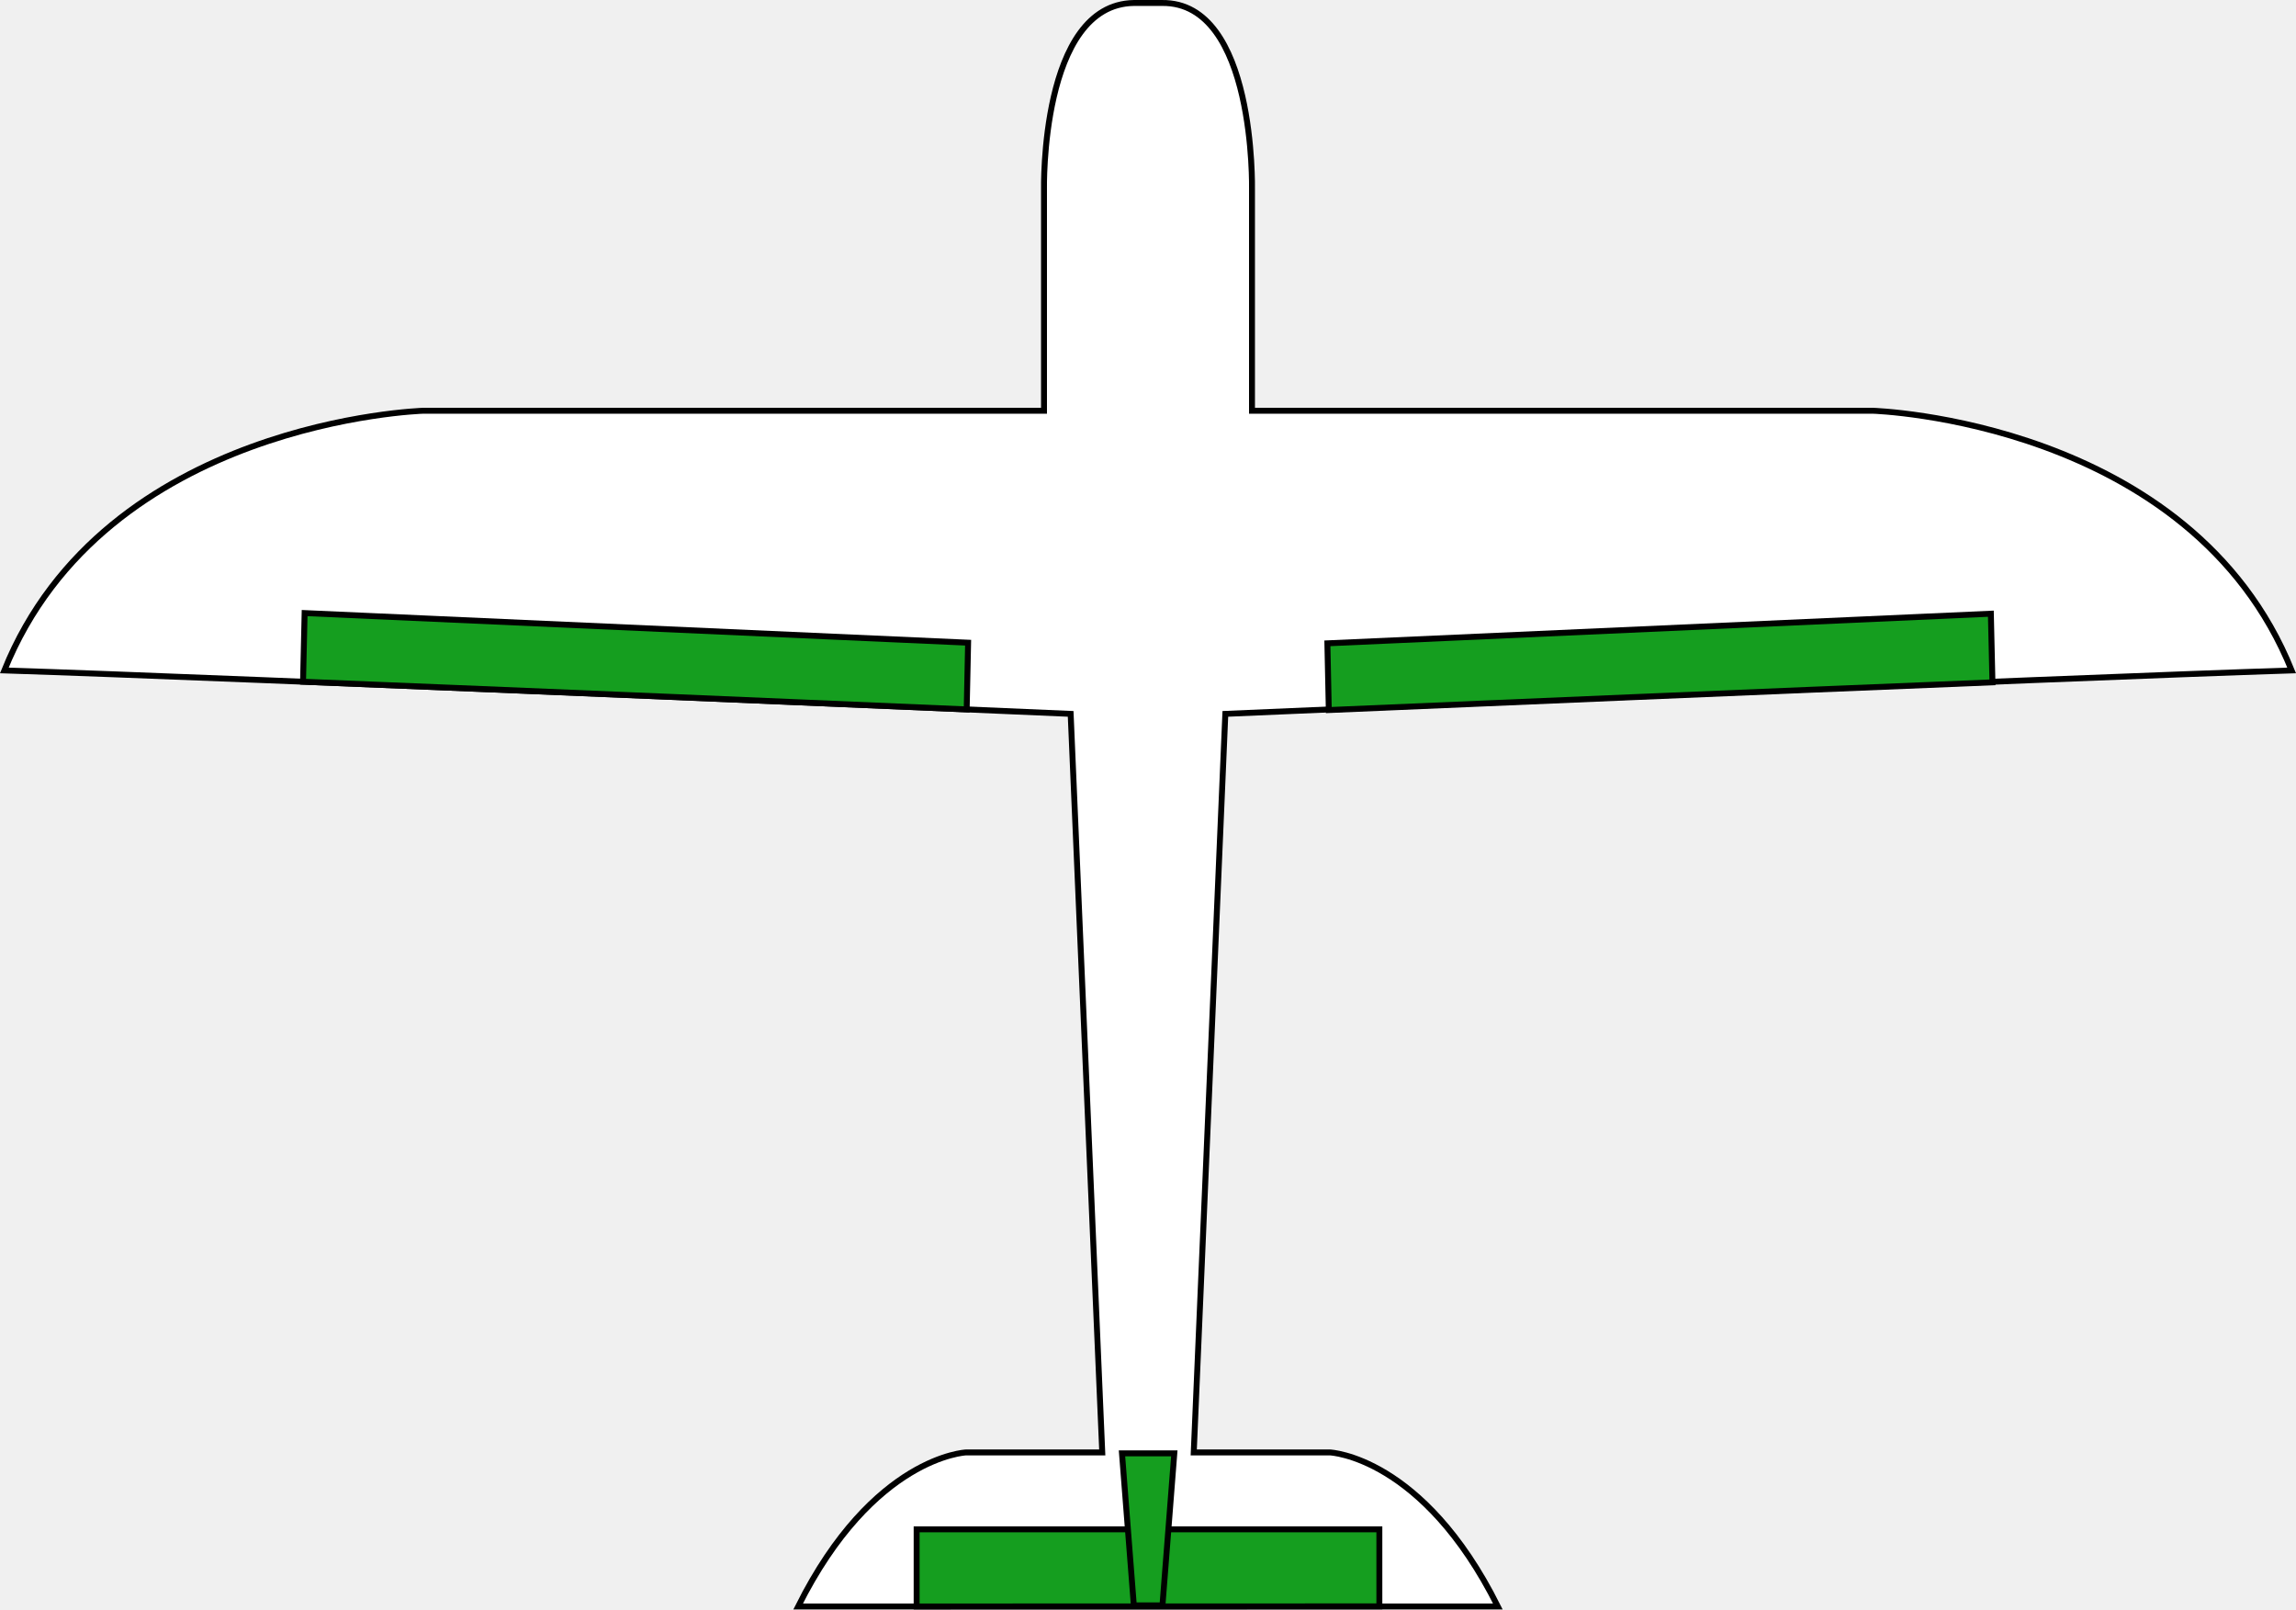
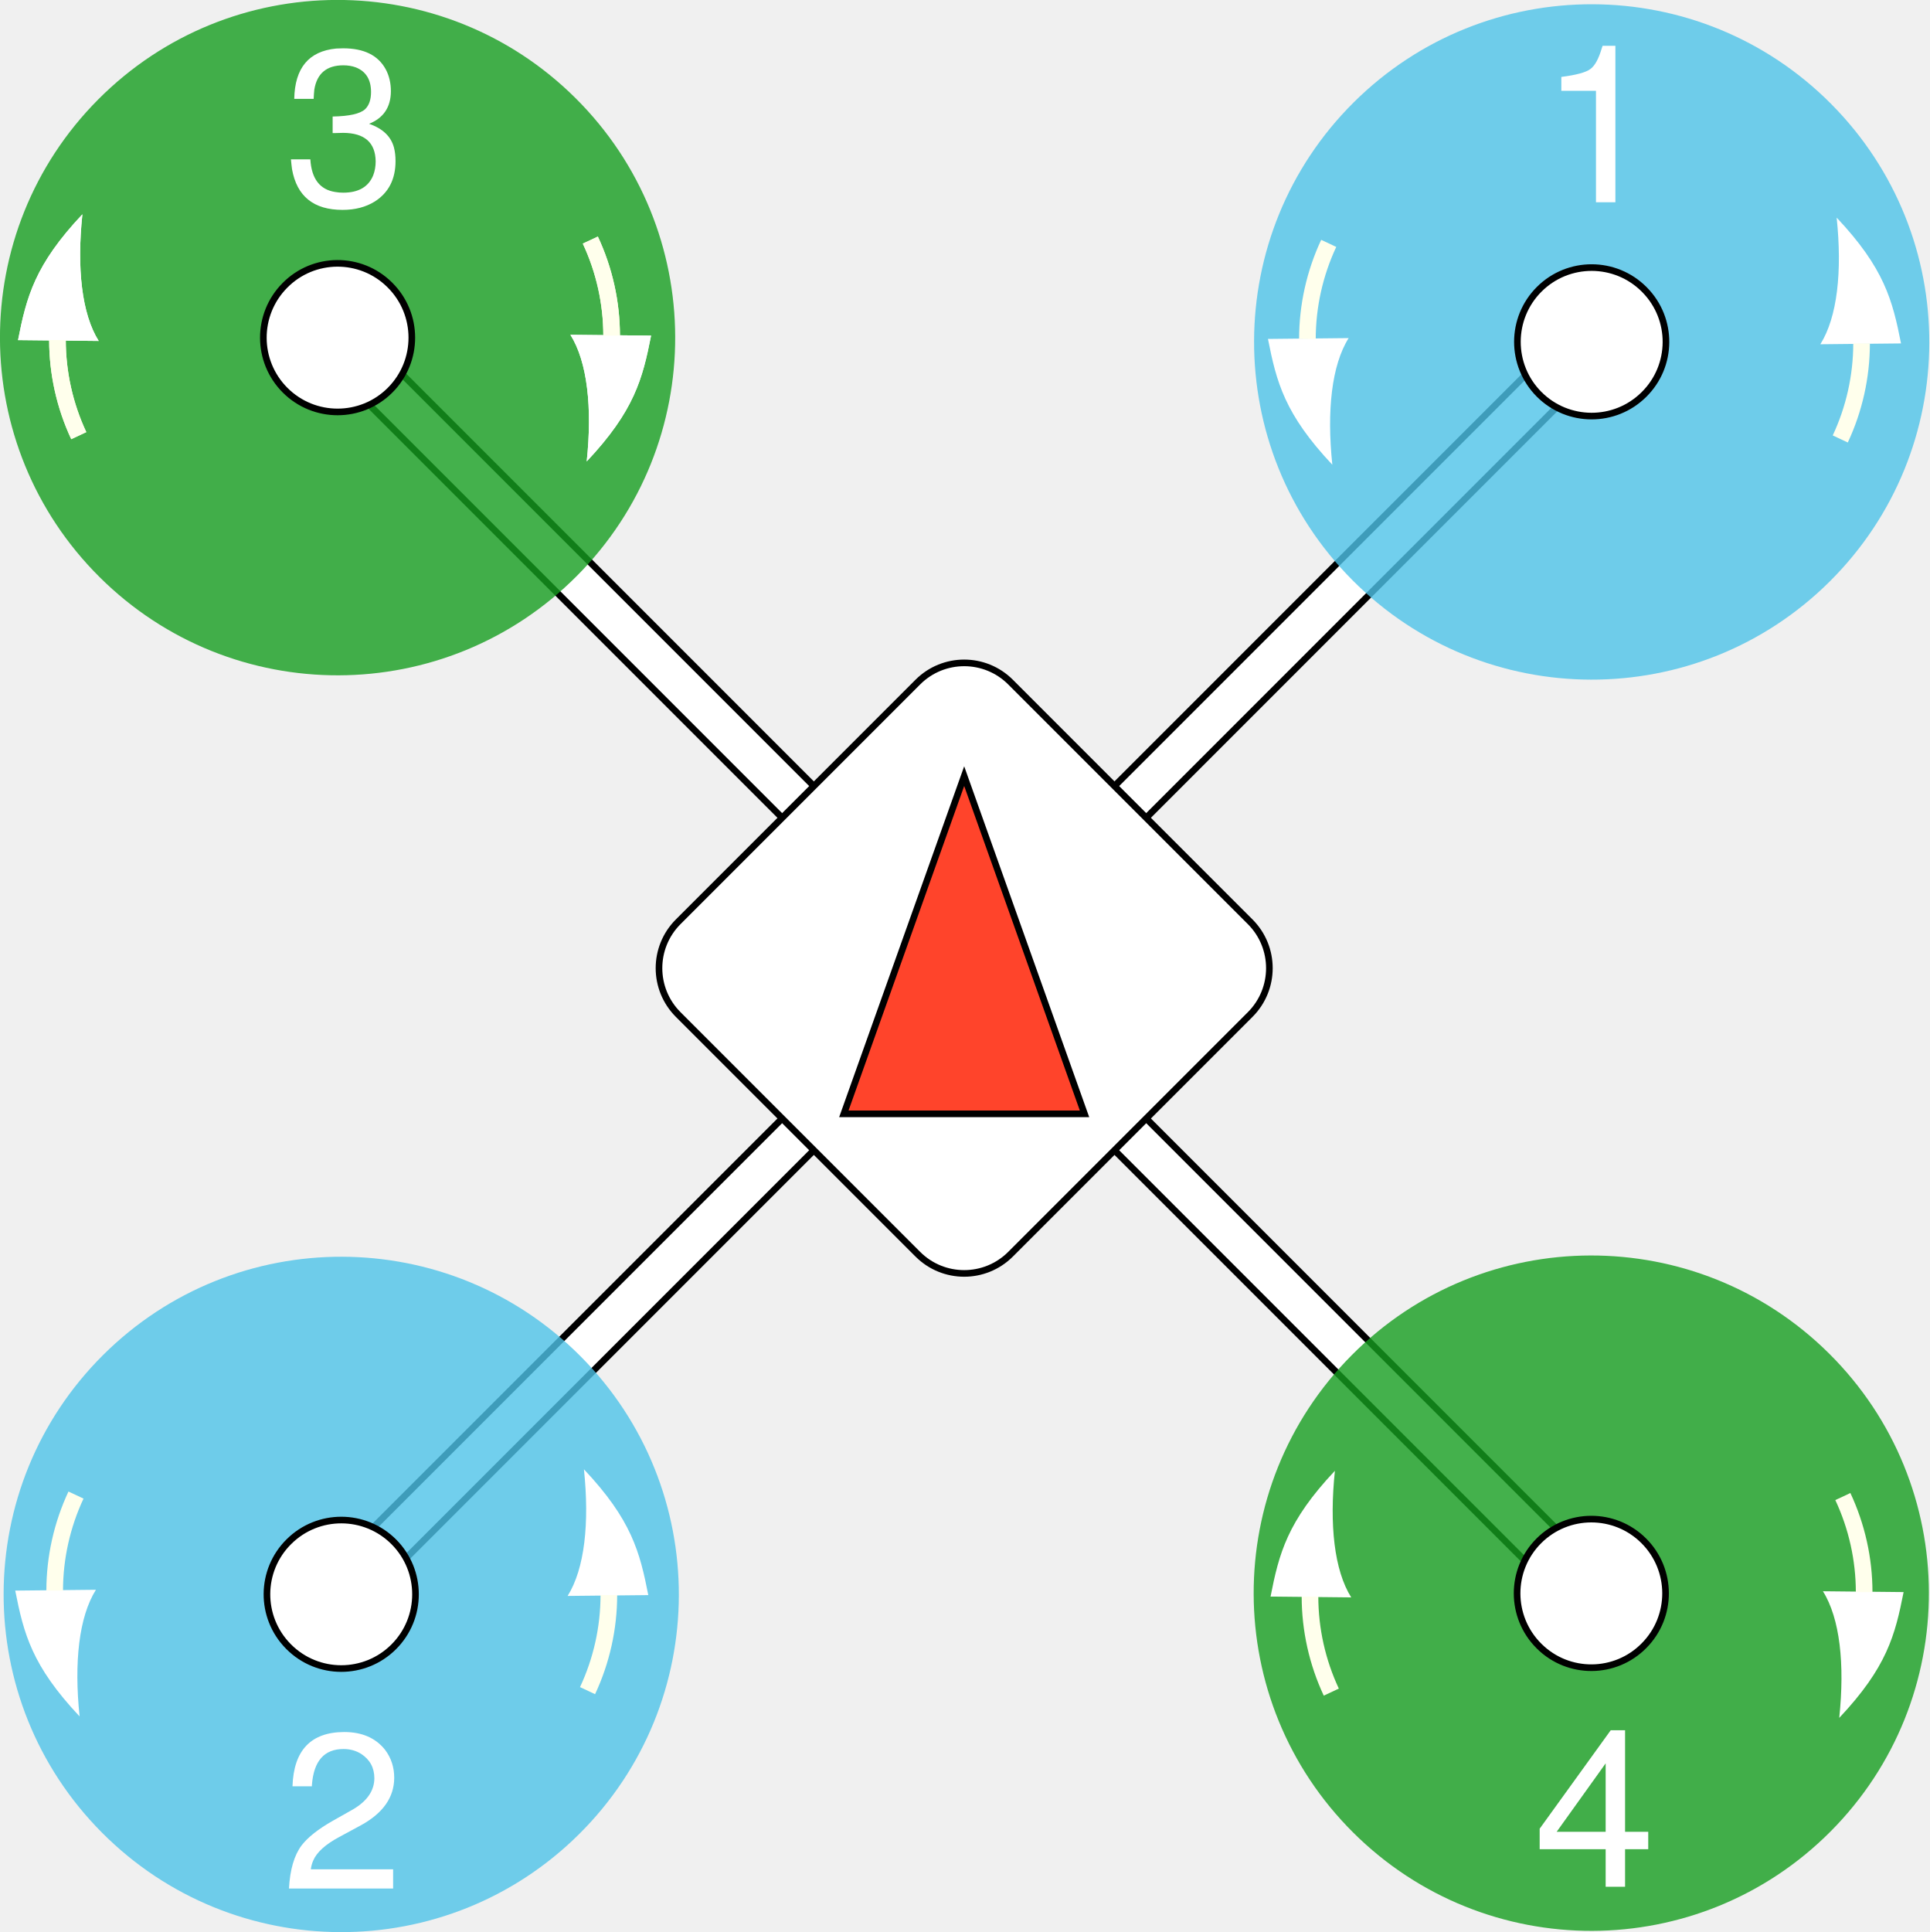
- <svg xmlns="http://www.w3.org/2000/svg" version="1.1" id="draw" x="0px" y="0px" viewBox="0 0 387.573 271.669" enable-background="new 0 0 387.573 271.669" xml:space="preserve">
-   <path fill="#FFFFFF" stroke="#000000" stroke-miterlimit="10" d="M193.786,271.168h59.055c-12.667-25.332-28.333-26-28.333-26h-23  l5.333-124.667c0,0,143-6.167,180-7.333c-17-42.167-70.667-43.833-70.667-43.833H211.341V32.002c0,0,0.663-31.681-15.167-31.5  h-4.776c-15.811,0.236-15.167,31.5-15.167,31.5v37.333H71.398c0,0-53.667,1.667-70.667,43.833c37,1.167,180,7.333,180,7.333  l5.333,124.667h-23c0,0-15.667,0.669-28.333,26H193.786" />
-   <path fill="#159E1F" stroke="#000000" stroke-miterlimit="10" d="M51.153,115.073c38.73,1.558,86.711,3.593,112.028,4.675  l0.24-11.262l-112-5C51.421,103.486,51.25,110.627,51.153,115.073z" />
-   <path fill="#159E1F" stroke="#000000" stroke-miterlimit="10" d="M336.334,115.18c-38.73,1.558-86.711,3.593-112.028,4.675  l-0.24-11.262l112-5C336.066,103.593,336.237,110.734,336.334,115.18z" />
-   <polygon fill="#159E1F" stroke="#000000" stroke-miterlimit="10" points="154.731,271.169 154.731,258.153 232.841,258.153   232.841,271.153 " />
-   <polygon fill="#159E1F" stroke="#000000" stroke-miterlimit="10" points="196.228,270.987 191.395,270.987 189.395,245.32   198.228,245.32 " />
+ <svg xmlns="http://www.w3.org/2000/svg" version="1.1" id="draw" x="0px" y="0px" viewBox="0 0 291.424 291.77" enable-background="new 0 0 291.424 291.77" xml:space="preserve">
+   <defs id="defs13906" />
+   <rect x="12.073" y="142.822" transform="matrix(0.7071 -0.7071 0.7071 0.7071 -60.7283 145.8108)" fill="#FFFFFF" stroke="#000000" stroke-miterlimit="10" width="267.144" height="6.777" id="rect13871" />
+   <rect x="142.257" y="12.631" transform="matrix(0.7071 -0.7071 0.7071 0.7071 -60.7285 145.8111)" fill="#FFFFFF" stroke="#000000" stroke-miterlimit="10" width="6.777" height="267.161" id="rect13873" />
+   <path fill="#FFFFFF" stroke="#000000" stroke-miterlimit="10" d="M188.845,153.215l-36.195,36.195  c-3.869,3.869-10.141,3.869-14.009,0l-36.195-36.195c-3.869-3.869-3.869-10.141,0-14.009l36.195-36.195  c3.869-3.869,10.141-3.869,14.009,0l36.195,36.195C192.714,143.075,192.714,149.347,188.845,153.215z" id="path13875" />
+   <polygon fill="#FF442B" stroke="#000000" stroke-miterlimit="10" points="127.468,168.211 145.645,117.211 163.823,168.211 " id="polygon13877" />
+   <g opacity="0.8" id="g13881">
+     <ellipse transform="matrix(0.7091 -0.7051 0.7051 0.7091 33.5429 184.5558)" fill="#4EC3E8" cx="240.427" cy="51.629" rx="50.993" ry="51.004" id="ellipse13879" />
+   </g>
+   <path fill="#FFFFFF" stroke="#000000" stroke-miterlimit="10" d="M248.364,43.704c-4.374-4.384-11.473-4.393-15.858-0.019  c-4.384,4.374-4.393,11.473-0.019,15.858c4.365,4.375,11.447,4.394,15.835,0.042c4.397-4.335,4.446-11.414,0.111-15.811  C248.41,43.75,248.387,43.727,248.364,43.704z" id="path13883" />
+   <g opacity="0.8" id="g13887">
+     <ellipse transform="matrix(0.7091 -0.7051 0.7051 0.7091 -154.7855 106.4043)" fill="#4EC3E8" cx="51.554" cy="240.78" rx="50.993" ry="51.004" id="ellipse13885" />
+   </g>
+   <path fill="#FFFFFF" stroke="#000000" stroke-miterlimit="10" d="M43.612,248.69c4.374,4.384,11.473,4.393,15.858,0.019  c4.384-4.374,4.393-11.473,0.019-15.858c-4.365-4.375-11.447-4.394-15.835-0.042c-4.397,4.335-4.446,11.414-0.111,15.811  C43.566,248.644,43.589,248.667,43.612,248.69z" id="path13889" />
+   <g opacity="0.8" id="g13893">
+     <ellipse transform="matrix(0.7051 -0.7091 0.7091 0.7051 -21.1223 51.1938)" fill="#159E1F" cx="50.994" cy="50.994" rx="50.993" ry="51.004" id="ellipse13891" />
+   </g>
+   <path fill="#FFFFFF" stroke="#000000" stroke-miterlimit="10" d="M58.914,43.059c4.384,4.374,4.393,11.473,0.019,15.858  c-4.374,4.384-11.473,4.393-15.858,0.019c-4.375-4.365-4.394-11.447-0.042-15.835c4.335-4.397,11.414-4.446,15.811-0.111  C58.868,43.013,58.891,43.036,58.914,43.059z" id="path13895" />
+   <g opacity="0.8" id="g13899">
+     <ellipse transform="matrix(0.7051 -0.7091 0.7091 0.7051 -99.7395 241.3889)" fill="#159E1F" cx="240.373" cy="240.62" rx="50.993" ry="51.004" id="ellipse13897" />
+   </g>
+   <path fill="#FFFFFF" stroke="#000000" stroke-miterlimit="10" d="M232.459,248.567c-4.384-4.374-4.393-11.473-0.019-15.858  c4.374-4.384,11.473-4.393,15.858-0.019c4.375,4.365,4.394,11.447,0.042,15.835c-4.335,4.397-11.414,4.446-15.811,0.111  C232.505,248.613,232.482,248.59,232.459,248.567z" id="path13901" />
+   <path id="path7676" d="m 88.627,69.684 c 7.2,-7.643 8.442,-12.486 9.722,-19 l -12.187,-0.125 c 2.571,4.09 3.318,10.99 2.465,19.125 z" style="opacity:1;fill:#ffffff;fill-opacity:1;fill-rule:evenodd;stroke:none;stroke-width:1px;stroke-linecap:butt;stroke-linejoin:miter;stroke-opacity:1" />
+   <path style="opacity:1;fill:none;fill-opacity:1;fill-rule:evenodd;stroke:#ffffec;stroke-width:2.513;stroke-linecap:butt;stroke-linejoin:miter;stroke-miterlimit:4;stroke-dasharray:none;stroke-opacity:1" id="path7711" d="m 223.947,38.426 c -3.131,3.864 -7.11,7.02 -11.584,9.19" transform="rotate(-64.14705,154.8284,144.8766)" />
+   <path style="opacity:1;fill:#ffffff;fill-opacity:1;fill-rule:evenodd;stroke:none;stroke-width:1px;stroke-linecap:butt;stroke-linejoin:miter;stroke-opacity:1" d="M 12.445,32.364 C 5.245,40.007 4.004,44.85 2.723,51.364 l 12.187,0.125 C 12.339,47.399 11.592,40.499 12.445,32.364 Z" id="path7831" />
+   <path transform="rotate(115.853,109.3494,-14.33142)" d="m 223.947,38.426 c -3.131,3.864 -7.11,7.02 -11.584,9.19" id="path7833" style="opacity:1;fill:none;fill-opacity:1;fill-rule:evenodd;stroke:#ffffec;stroke-width:2.513;stroke-linecap:butt;stroke-linejoin:miter;stroke-miterlimit:4;stroke-dasharray:none;stroke-opacity:1" />
+   <path style="opacity:1;fill:#ffffff;fill-opacity:1;fill-rule:evenodd;stroke:none;stroke-width:1px;stroke-linecap:butt;stroke-linejoin:miter;stroke-opacity:1" d="m 88.627,69.684 c 7.2,-7.643 8.442,-12.486 9.722,-19 l -12.187,-0.125 c 2.571,4.09 3.318,10.99 2.465,19.125 z" id="path14492" />
+   <path transform="rotate(-64.14705,154.8284,144.8766)" d="m 223.947,38.426 c -3.131,3.864 -7.11,7.02 -11.584,9.19" id="path14494" style="opacity:1;fill:none;fill-opacity:1;fill-rule:evenodd;stroke:#ffffec;stroke-width:2.513;stroke-linecap:butt;stroke-linejoin:miter;stroke-miterlimit:4;stroke-dasharray:none;stroke-opacity:1" />
+   <path id="path14496" d="M 12.445,32.364 C 5.245,40.007 4.004,44.85 2.723,51.364 l 12.187,0.125 C 12.339,47.399 11.592,40.499 12.445,32.364 Z" style="opacity:1;fill:#ffffff;fill-opacity:1;fill-rule:evenodd;stroke:none;stroke-width:1px;stroke-linecap:butt;stroke-linejoin:miter;stroke-opacity:1" />
+   <path style="opacity:1;fill:none;fill-opacity:1;fill-rule:evenodd;stroke:#ffffec;stroke-width:2.513;stroke-linecap:butt;stroke-linejoin:miter;stroke-miterlimit:4;stroke-dasharray:none;stroke-opacity:1" id="path14498" d="m 223.947,38.426 c -3.131,3.864 -7.11,7.02 -11.584,9.19" transform="rotate(115.853,109.3494,-14.33142)" />
+   <g aria-label="3" style="font-style:normal;font-variant:normal;font-weight:normal;font-stretch:normal;font-size:33.333px;line-height:125%;font-family:sans-serif;-inkscape-font-specification:sans-serif;letter-spacing:0px;word-spacing:0px;fill:#ffffff;fill-opacity:1;stroke:none;stroke-width:1px;stroke-linecap:butt;stroke-linejoin:miter;stroke-opacity:1" id="text14502">
+     <path d="m 51.88,9.863 q -3.8,0 -4.4,3.667 -0.067,0.633 -0.1,1.4 h -2.933 q 0.133,-7 6.333,-7.6 0.533,-0.033 1.067,-0.033 4.667,0 6.4,3.133 0.8,1.467 0.8,3.367 -0.033,3.6 -3.3,4.9 3.1,1.067 3.767,3.6 0.233,0.9 0.233,2.033 0,4.1 -3.133,6.1 -2.033,1.267 -4.867,1.267 -6.533,0 -7.633,-6.133 -0.1,-0.733 -0.167,-1.5 h 2.933 q 0.267,4.4 3.767,4.933 0.567,0.1 1.2,0.1 3.467,0 4.533,-2.633 0.367,-0.967 0.367,-2.1 -0.067,-4.267 -4.9,-4.3 l -1.233,0.033 h -0.367 v -2.5 q 3.767,-0.067 4.9,-1.1 0.9,-0.867 0.9,-2.6 0,-2.833 -2.333,-3.733 -0.833,-0.3 -1.833,-0.3 z" style="font-style:normal;font-variant:normal;font-weight:normal;font-stretch:normal;font-size:33.333px;font-family:FreeSans;-inkscape-font-specification:FreeSans;fill:#ffffff;fill-opacity:1" id="path15402" />
+   </g>
+   <path id="path7676-2" d="m 277.827,259.435 c 7.2,-7.643 8.442,-12.486 9.722,-19 l -12.187,-0.125 c 2.571,4.09 3.318,10.99 2.465,19.125 z" style="opacity:1;fill:#ffffff;fill-opacity:1;fill-rule:evenodd;stroke:none;stroke-width:1px;stroke-linecap:butt;stroke-linejoin:miter;stroke-opacity:1" />
+   <path style="opacity:1;fill:none;fill-opacity:1;fill-rule:evenodd;stroke:#ffffec;stroke-width:2.513;stroke-linecap:butt;stroke-linejoin:miter;stroke-miterlimit:4;stroke-dasharray:none;stroke-opacity:1" id="path7711-9" d="m 223.947,38.426 c -3.131,3.864 -7.11,7.02 -11.584,9.19" transform="rotate(-64.14705,400.8285,88.79244)" />
+   <path style="opacity:1;fill:#ffffff;fill-opacity:1;fill-rule:evenodd;stroke:none;stroke-width:1px;stroke-linecap:butt;stroke-linejoin:miter;stroke-opacity:1" d="m 201.645,222.116 c -7.2,7.643 -8.442,12.486 -9.722,19 l 12.187,0.125 c -2.571,-4.09 -3.318,-10.99 -2.465,-19.125 z" id="path7831-7" />
+   <path transform="rotate(115.853,144.4948,139.8258)" d="m 223.947,38.426 c -3.131,3.864 -7.11,7.02 -11.584,9.19" id="path7833-9" style="opacity:1;fill:none;fill-opacity:1;fill-rule:evenodd;stroke:#ffffec;stroke-width:2.513;stroke-linecap:butt;stroke-linejoin:miter;stroke-miterlimit:4;stroke-dasharray:none;stroke-opacity:1" />
+   <g aria-label="4" style="font-style:normal;font-variant:normal;font-weight:normal;font-stretch:normal;font-size:33.333px;line-height:125%;font-family:sans-serif;-inkscape-font-specification:sans-serif;letter-spacing:0px;word-spacing:0px;fill:#ffffff;fill-opacity:1;stroke:none;stroke-width:1px;stroke-linecap:butt;stroke-linejoin:miter;stroke-opacity:1" id="text7999-0">
+     <path d="m 242.542,279.269 h -9.967 v -3.1 l 10.733,-14.867 h 2.167 v 15.333 h 3.5 v 2.633 h -3.5 v 5.667 h -2.933 z m 0,-2.633 v -10.333 l -7.4,10.333 z" style="font-style:normal;font-variant:normal;font-weight:normal;font-stretch:normal;font-size:33.333px;font-family:FreeSans;-inkscape-font-specification:FreeSans;fill:#ffffff;fill-opacity:1" id="path15408" />
+   </g>
+   <path style="opacity:1;fill:#ffffff;fill-opacity:1;fill-rule:evenodd;stroke:none;stroke-width:1px;stroke-linecap:butt;stroke-linejoin:miter;stroke-opacity:1" d="m 201.255,70.184 c -7.2,-7.643 -8.441,-12.486 -9.722,-19 l 12.187,-0.125 c -2.571,4.09 -3.318,10.99 -2.465,19.125 z" id="path7870" />
+   <path transform="matrix(-0.4360629,-0.8999162,-0.8999162,0.4360629,332.9459,221.5342)" d="m 223.947,38.426 c -3.131,3.864 -7.11,7.02 -11.584,9.19" id="path7872" style="opacity:1;fill:none;fill-opacity:1;fill-rule:evenodd;stroke:#ffffec;stroke-width:2.513;stroke-linecap:butt;stroke-linejoin:miter;stroke-miterlimit:4;stroke-dasharray:none;stroke-opacity:1" />
+   <path id="path7874" d="m 277.437,32.865 c 7.2,7.643 8.442,12.486 9.722,19 l -12.187,0.125 c 2.571,-4.09 3.318,-10.99 2.465,-19.125 z" style="opacity:1;fill:#ffffff;fill-opacity:1;fill-rule:evenodd;stroke:none;stroke-width:1px;stroke-linecap:butt;stroke-linejoin:miter;stroke-opacity:1" />
+   <path style="opacity:1;fill:none;fill-opacity:1;fill-rule:evenodd;stroke:#ffffec;stroke-width:2.513;stroke-linecap:butt;stroke-linejoin:miter;stroke-miterlimit:4;stroke-dasharray:none;stroke-opacity:1" id="path7876" d="m 223.947,38.426 c -3.131,3.864 -7.11,7.02 -11.584,9.19" transform="matrix(0.4360629,0.8999162,0.8999162,-0.4360629,145.747,-118.4858)" />
+   <g aria-label="1" style="font-style:normal;font-variant:normal;font-weight:normal;font-stretch:normal;font-size:33.333px;line-height:125%;font-family:sans-serif;-inkscape-font-specification:sans-serif;letter-spacing:0px;word-spacing:0px;fill:#ffffff;fill-opacity:1;stroke:none;stroke-width:1px;stroke-linecap:butt;stroke-linejoin:miter;stroke-opacity:1" id="text7991">
+     <path d="m 241.08,13.716 h -5.233 v -2.1 q 3.4,-0.433 4.4,-1.2 1,-0.733 1.7,-3.1 0.067,-0.2 0.133,-0.4 h 1.933 V 30.55 h -2.933 z" style="font-style:normal;font-variant:normal;font-weight:normal;font-stretch:normal;font-size:33.333px;font-family:FreeSans;-inkscape-font-specification:FreeSans;fill:#ffffff;fill-opacity:1" id="path15405" />
+   </g>
+   <path style="opacity:1;fill:#ffffff;fill-opacity:1;fill-rule:evenodd;stroke:none;stroke-width:1px;stroke-linecap:butt;stroke-linejoin:miter;stroke-opacity:1" d="m 12.024,259.212 c -7.2,-7.643 -8.442,-12.486 -9.722,-19 l 12.187,-0.125 c -2.571,4.09 -3.318,10.99 -2.465,19.125 z" id="path7870-5" />
+   <path transform="matrix(-0.4360629,-0.8999162,-0.8999162,0.4360629,143.7149,410.5621)" d="m 223.947,38.426 c -3.131,3.864 -7.11,7.02 -11.584,9.19" id="path7872-2" style="opacity:1;fill:none;fill-opacity:1;fill-rule:evenodd;stroke:#ffffec;stroke-width:2.513;stroke-linecap:butt;stroke-linejoin:miter;stroke-miterlimit:4;stroke-dasharray:none;stroke-opacity:1" />
+   <path id="path7874-1" d="m 88.207,221.892 c 7.2,7.643 8.442,12.486 9.722,19 l -12.187,0.125 c 2.571,-4.09 3.318,-10.99 2.465,-19.125 z" style="opacity:1;fill:#ffffff;fill-opacity:1;fill-rule:evenodd;stroke:none;stroke-width:1px;stroke-linecap:butt;stroke-linejoin:miter;stroke-opacity:1" />
+   <path style="opacity:1;fill:none;fill-opacity:1;fill-rule:evenodd;stroke:#ffffec;stroke-width:2.513;stroke-linecap:butt;stroke-linejoin:miter;stroke-miterlimit:4;stroke-dasharray:none;stroke-opacity:1" id="path7876-6" d="m 223.947,38.426 c -3.131,3.864 -7.11,7.02 -11.584,9.19" transform="matrix(0.4360629,0.8999162,0.8999162,-0.4360629,-43.48394,70.54217)" />
+   <g aria-label="2" style="font-style:normal;font-variant:normal;font-weight:normal;font-stretch:normal;font-size:33.333px;line-height:125%;font-family:sans-serif;-inkscape-font-specification:sans-serif;letter-spacing:0px;word-spacing:0px;fill:#ffffff;fill-opacity:1;stroke:none;stroke-width:1px;stroke-linecap:butt;stroke-linejoin:miter;stroke-opacity:1" id="text7991-1">
+     <path d="m 44.183,269.769 q 0.267,-8.167 7.8,-8.2 4.033,0 6.167,2.667 1.4,1.833 1.4,4.267 -0.033,4.4 -5,7.133 l -3.333,1.8 q -3.1,1.667 -3.9,3.533 -0.267,0.6 -0.367,1.333 h 12.433 v 2.9 H 43.65 q 0.233,-4.267 1.9,-6.5 1.433,-1.867 4.733,-3.733 l 3.067,-1.733 q 3.167,-1.867 3.2,-4.667 0,-2.4 -2,-3.7 -1.167,-0.733 -2.667,-0.733 -4.367,0 -4.767,5.433 0,0.1 0,0.2 z" style="font-style:normal;font-variant:normal;font-weight:normal;font-stretch:normal;font-size:33.333px;font-family:FreeSans;-inkscape-font-specification:FreeSans;fill:#ffffff;fill-opacity:1" id="path15399" />
+   </g>
</svg>
